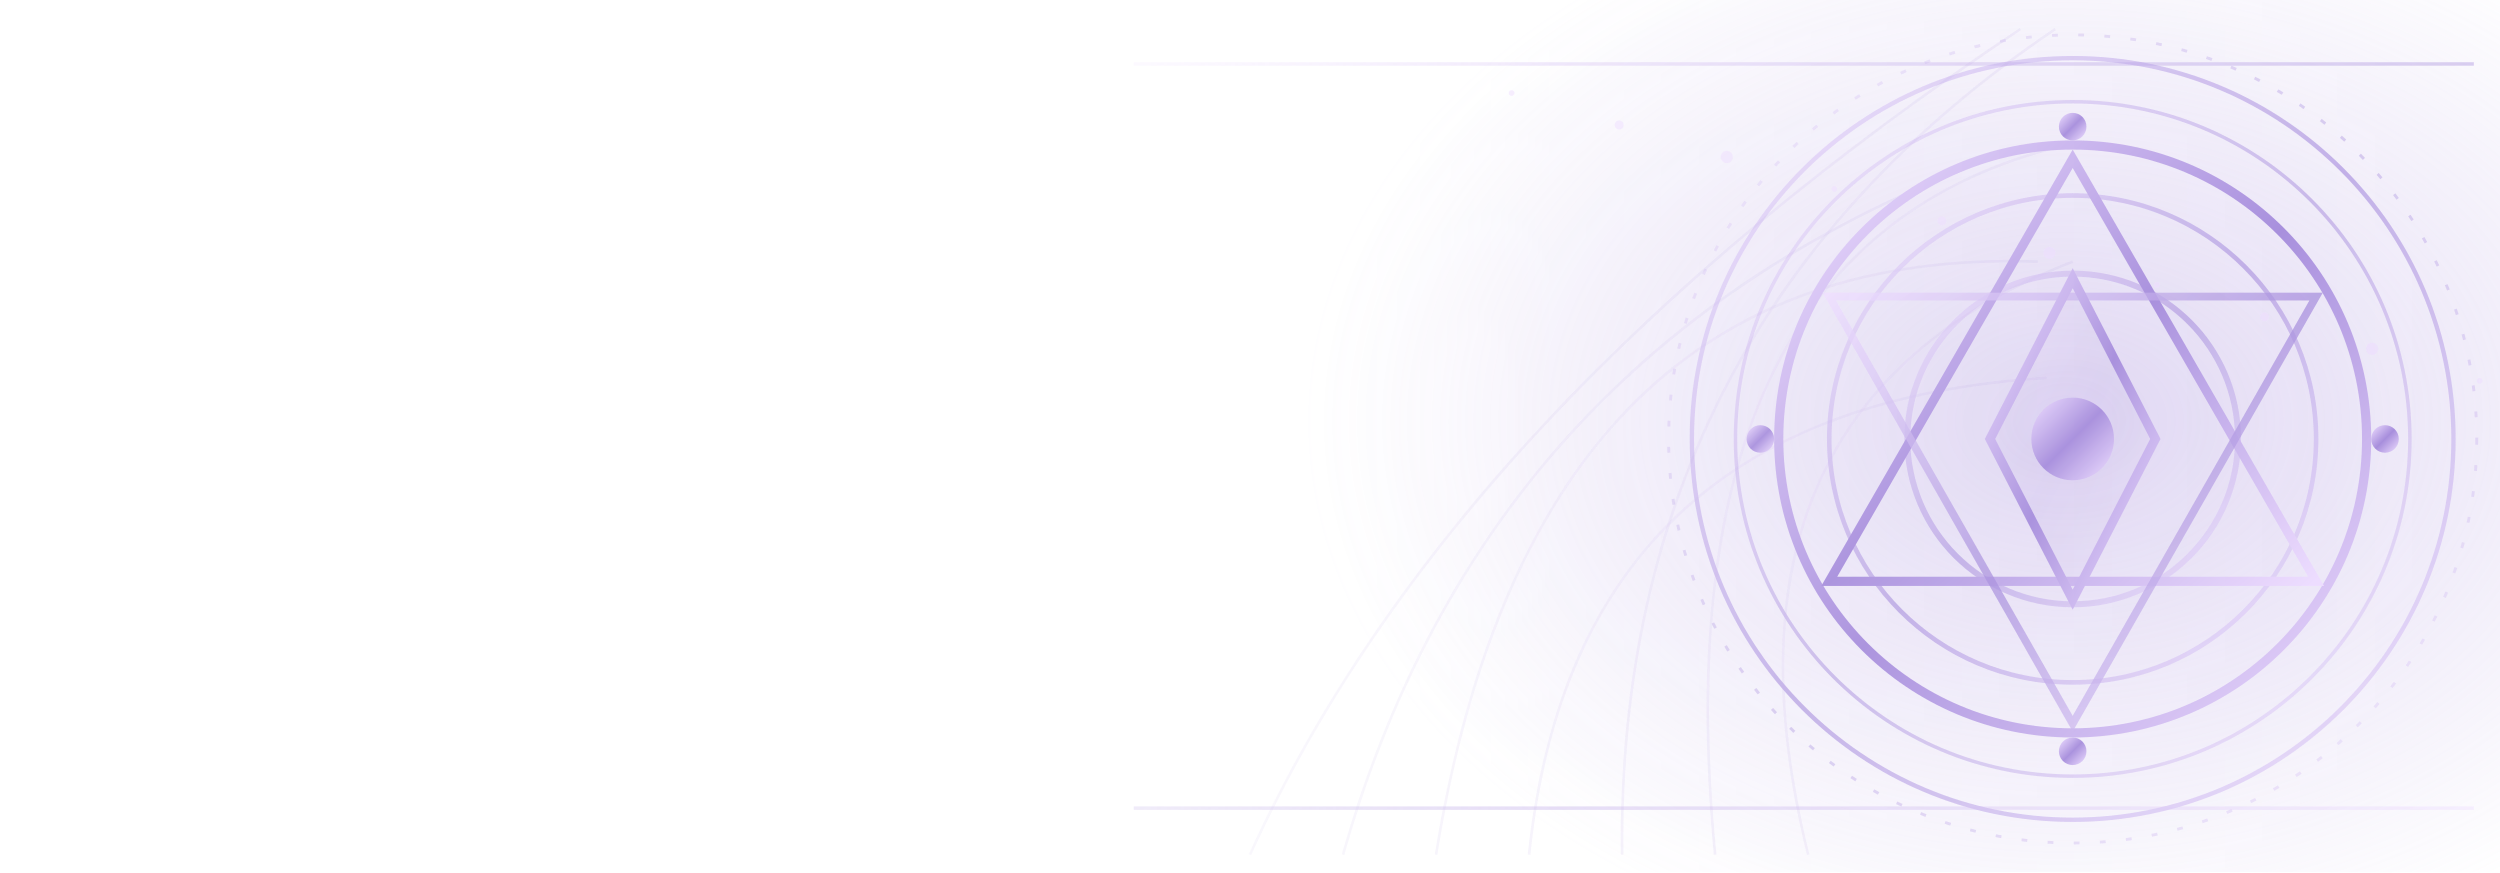
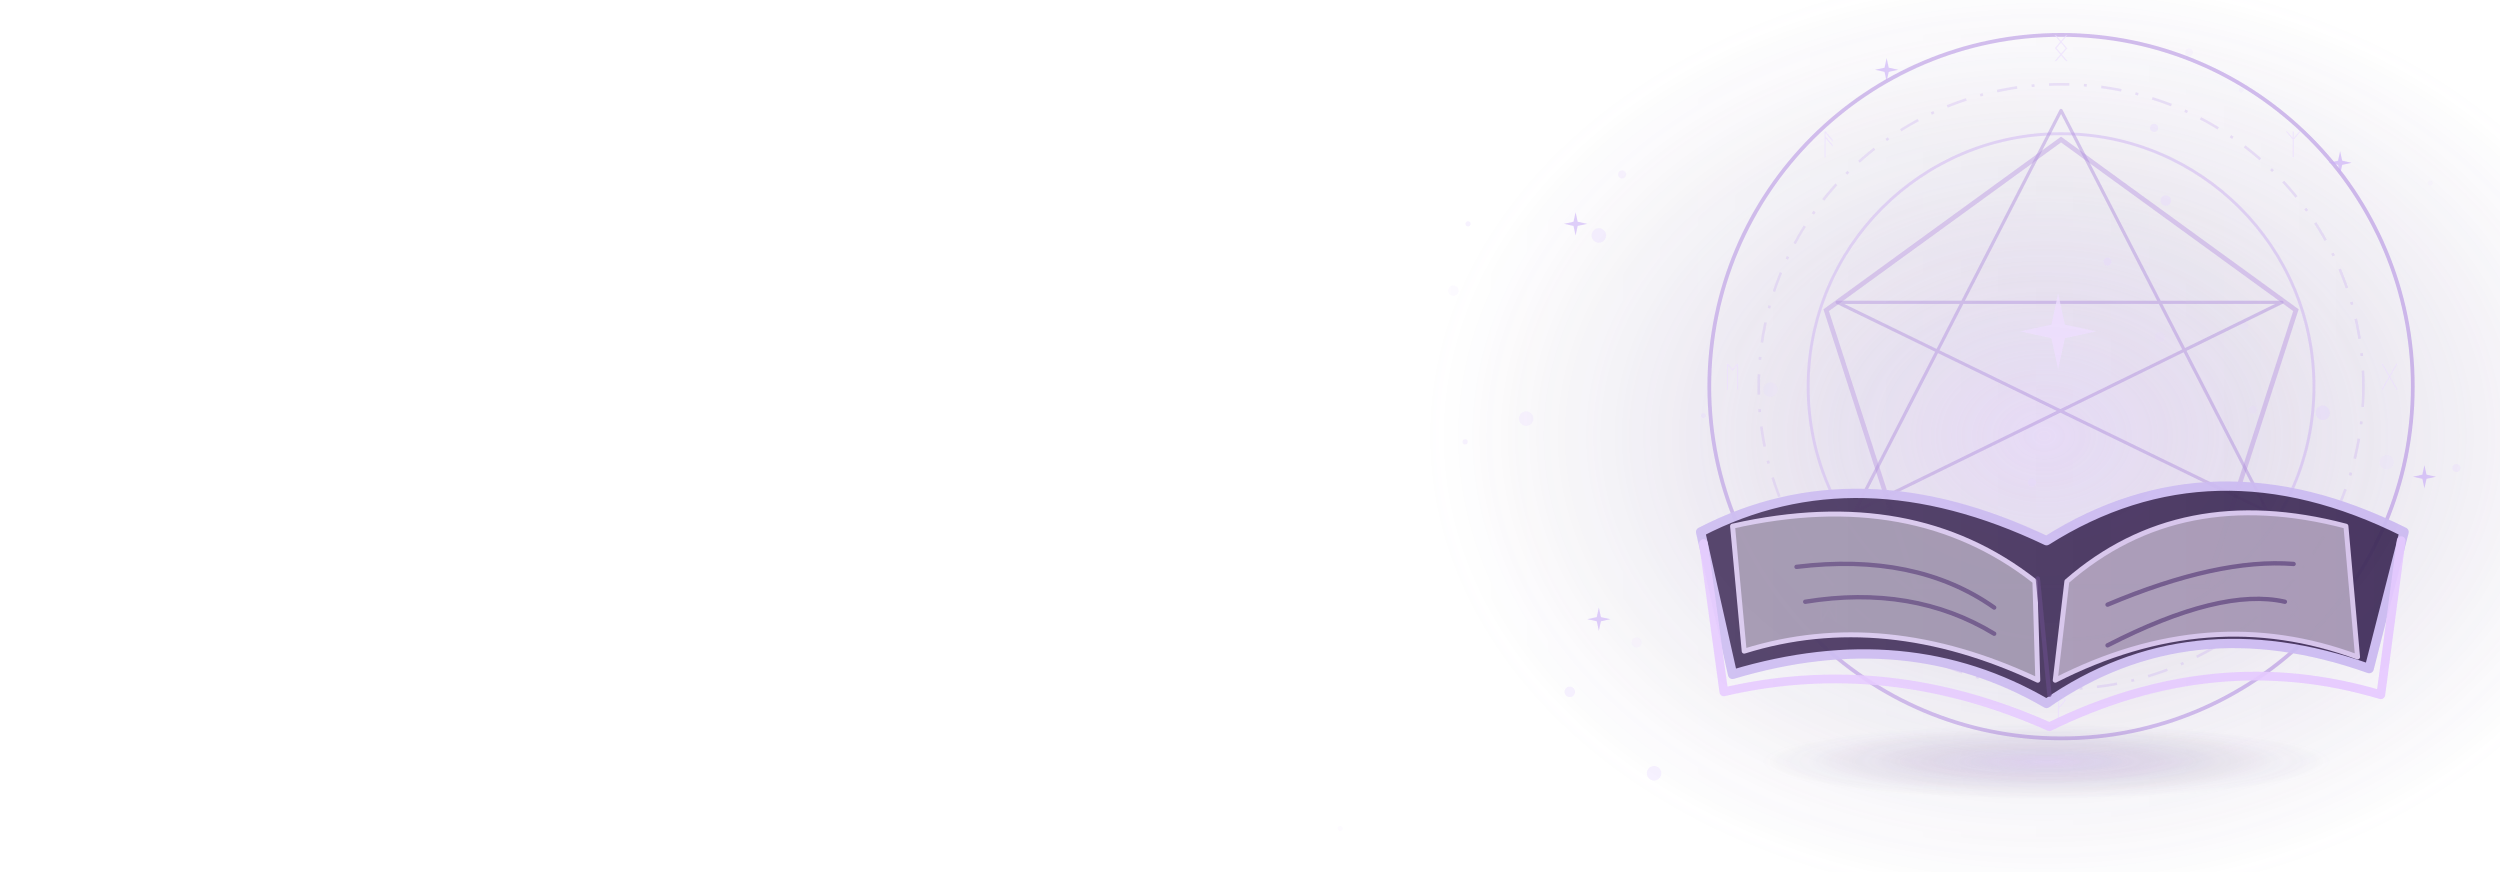
- <svg xmlns="http://www.w3.org/2000/svg" viewBox="0 0 860 300" fill="none" aria-hidden="true">
+ <svg xmlns="http://www.w3.org/2000/svg" viewBox="0 0 860 300" fill="none">
  <defs>
-     <linearGradient id="metal" x1="0" y1="0" x2="1" y2="1">
-       <stop stop-color="#eddcff" />
-       <stop offset=".50" stop-color="#a68ddc" />
-       <stop offset="1" stop-color="#eddcff" />
+     <linearGradient id="metal" x1="0" y1="0" x2=".9" y2="1">
+       <stop stop-color="#e6d5ff" />
+       <stop offset=".46" stop-color="#ab83e0" />
+       <stop offset="1" stop-color="#5f4589" />
    </linearGradient>
-     <radialGradient id="shine">
-       <stop stop-color="#a68ddc" stop-opacity=".36" />
-       <stop offset="1" stop-color="#a68ddc" stop-opacity="0" />
+     <linearGradient id="darkmetal" x1="0" y1="0" x2="1" y2="1">
+       <stop stop-color="#5f4589" />
+       <stop offset=".6" stop-color="#140e25" />
+       <stop offset="1" stop-color="#ab83e0" />
+     </linearGradient>
+     <radialGradient id="light">
+       <stop stop-color="#ab83e0" stop-opacity=".41" />
+       <stop offset=".53" stop-color="#5f4589" stop-opacity=".16" />
+       <stop offset="1" stop-color="#5f4589" stop-opacity="0" />
    </radialGradient>
-     <linearGradient id="fade" x1="0" x2="1">
-       <stop stop-color="white" stop-opacity="0" />
-       <stop offset=".33" stop-color="white" stop-opacity=".05" />
-       <stop offset=".62" stop-color="white" stop-opacity=".9" />
-       <stop offset="1" stop-color="white" />
+     <linearGradient id="fade">
+       <stop stop-color="#fff" stop-opacity="0" />
+       <stop offset=".39" stop-color="#fff" stop-opacity=".22" />
+       <stop offset=".62" stop-color="#fff" stop-opacity=".9" />
+       <stop offset="1" stop-color="#fff" />
    </linearGradient>
-     <mask id="f">
+     <mask id="leftFade">
      <rect width="860" height="300" fill="url(#fade)" />
    </mask>
+     <radialGradient id="orb">
+       <stop stop-color="#e6d5ff" stop-opacity=".95" />
+       <stop offset=".68" stop-color="#ab83e0" stop-opacity=".56" />
+       <stop offset="1" stop-color="#5f4589" stop-opacity=".13" />
+     </radialGradient>
  </defs>
-   <g mask="url(#f)">
-     <ellipse cx="710" cy="145" rx="260" ry="190" fill="url(#shine)" />
-     <circle cx="713" cy="151" r="131" stroke="url(#metal)" stroke-width="1.5" opacity=".65" />
-     <circle cx="713" cy="151" r="116" stroke="url(#metal)" stroke-width="1.2" opacity=".54" />
-     <circle cx="713" cy="151" r="139" stroke="url(#metal)" stroke-dasharray="2 7" opacity=".40" />
-     <path d="M430 294 Q500 140 695 10" stroke="url(#metal)" stroke-width=".9" opacity=".12" />
-     <path d="M462 294 Q514 112 698 50" stroke="url(#metal)" stroke-width=".9" opacity=".12" />
-     <path d="M494 294 Q528 84 701 90" stroke="url(#metal)" stroke-width=".9" opacity=".12" />
-     <path d="M526 294 Q542 140 704 130" stroke="url(#metal)" stroke-width=".9" opacity=".12" />
-     <path d="M558 294 Q556 112 707 10" stroke="url(#metal)" stroke-width=".9" opacity=".12" />
-     <path d="M590 294 Q570 84 710 50" stroke="url(#metal)" stroke-width=".9" opacity=".12" />
-     <path d="M622 294 Q584 140 713 90" stroke="url(#metal)" stroke-width=".9" opacity=".12" />
-     <g transform="translate(713 151) scale(1.58) translate(-80 -80)">
-       <circle cx="80" cy="80" r="64" stroke="url(#metal)" stroke-width="2" />
-       <circle cx="80" cy="80" r="53" stroke="url(#metal)" opacity=".64" />
-       <circle cx="80" cy="80" r="36" stroke="url(#metal)" stroke-width="1.3" opacity=".6" />
-       <path d="M80 19 133 111 27 111Z" stroke="url(#metal)" stroke-width="2" />
-       <path d="M80 142 27 49 133 49Z" stroke="url(#metal)" stroke-width="1.7" opacity=".74" />
-       <path d="M80 45 98 80 80 115 62 80Z" stroke="url(#metal)" stroke-width="2" fill="url(#metal)" fill-opacity=".12" />
-       <circle cx="80" cy="80" r="9" fill="url(#metal)" />
-       <g fill="url(#metal)">
-         <circle cx="80" cy="12" r="3" />
-         <circle cx="12" cy="80" r="3" />
-         <circle cx="148" cy="80" r="3" />
-         <circle cx="80" cy="148" r="3" />
-       </g>
-     </g>
-     <circle cx="520" cy="32" r="1.0" fill="#eddcff" opacity=".5" />
-     <circle cx="557" cy="43" r="1.55" fill="#eddcff" opacity=".5" />
-     <circle cx="594" cy="54" r="2.1" fill="#eddcff" opacity=".5" />
-     <circle cx="631" cy="65" r="1.0" fill="#eddcff" opacity=".5" />
-     <circle cx="668" cy="76" r="1.55" fill="#eddcff" opacity=".5" />
-     <circle cx="705" cy="87" r="2.1" fill="#eddcff" opacity=".5" />
-     <circle cx="742" cy="98" r="1.0" fill="#eddcff" opacity=".5" />
-     <circle cx="779" cy="109" r="1.55" fill="#eddcff" opacity=".5" />
-     <circle cx="816" cy="120" r="2.1" fill="#eddcff" opacity=".5" />
-     <circle cx="853" cy="131" r="1.0" fill="#eddcff" opacity=".5" />
-     <path d="M390 22H851M390 278H851" stroke="url(#metal)" stroke-width="1.2" opacity=".4" />
-     <path d="M455 151H565M840 151H860" stroke="url(#metal)" stroke-width="1" opacity=".4" />
+   <g mask="url(#leftFade)">
+     <ellipse cx="703" cy="150" rx="211" ry="160" fill="url(#light)" stroke="none" stroke-width="1" opacity="0.75" />
+     <circle cx="753" cy="18" r="1.4" fill="#e6d5ff" stroke="none" stroke-width="1" opacity="0.14" />
+     <circle cx="775" cy="141" r="1.4" fill="#e6d5ff" stroke="none" stroke-width="1" opacity="0.2" />
+     <circle cx="461" cy="285" r="0.9" fill="#e6d5ff" stroke="none" stroke-width="1" opacity="0.14" />
+     <circle cx="609" cy="134" r="2.5" fill="#e6d5ff" stroke="none" stroke-width="1" opacity="0.2" />
+     <circle cx="558" cy="60" r="1.4" fill="#e6d5ff" stroke="none" stroke-width="1" opacity="0.28" />
+     <circle cx="586" cy="143" r="0.9" fill="#e6d5ff" stroke="none" stroke-width="1" opacity="0.38" />
+     <circle cx="745" cy="69" r="1.8" fill="#e6d5ff" stroke="none" stroke-width="1" opacity="0.38" />
+     <circle cx="743" cy="116" r="1.8" fill="#e6d5ff" stroke="none" stroke-width="1" opacity="0.14" />
+     <circle cx="563" cy="221" r="1.8" fill="#e6d5ff" stroke="none" stroke-width="1" opacity="0.14" />
+     <circle cx="540" cy="238" r="1.8" fill="#e6d5ff" stroke="none" stroke-width="1" opacity="0.38" />
+     <circle cx="505" cy="77" r="0.9" fill="#e6d5ff" stroke="none" stroke-width="1" opacity="0.38" />
+     <circle cx="569" cy="266" r="2.5" fill="#e6d5ff" stroke="none" stroke-width="1" opacity="0.38" />
+     <circle cx="699" cy="166" r="1.4" fill="#e6d5ff" stroke="none" stroke-width="1" opacity="0.38" />
+     <circle cx="725" cy="90" r="1.4" fill="#e6d5ff" stroke="none" stroke-width="1" opacity="0.38" />
+     <circle cx="845" cy="161" r="1.4" fill="#e6d5ff" stroke="none" stroke-width="1" opacity="0.28" />
+     <circle cx="772" cy="112" r="1.4" fill="#e6d5ff" stroke="none" stroke-width="1" opacity="0.2" />
+     <circle cx="771" cy="31" r="0.9" fill="#e6d5ff" stroke="none" stroke-width="1" opacity="0.14" />
+     <circle cx="799" cy="142" r="2.5" fill="#e6d5ff" stroke="none" stroke-width="1" opacity="0.38" />
+     <circle cx="550" cy="81" r="2.5" fill="#e6d5ff" stroke="none" stroke-width="1" opacity="0.38" />
+     <circle cx="500" cy="100" r="1.8" fill="#e6d5ff" stroke="none" stroke-width="1" opacity="0.14" />
+     <circle cx="738" cy="218" r="1.8" fill="#e6d5ff" stroke="none" stroke-width="1" opacity="0.28" />
+     <circle cx="741" cy="44" r="1.4" fill="#e6d5ff" stroke="none" stroke-width="1" opacity="0.38" />
+     <circle cx="836" cy="63" r="0.9" fill="#e6d5ff" stroke="none" stroke-width="1" opacity="0.14" />
+     <circle cx="821" cy="159" r="2.5" fill="#e6d5ff" stroke="none" stroke-width="1" opacity="0.2" />
+     <circle cx="525" cy="144" r="2.5" fill="#e6d5ff" stroke="none" stroke-width="1" opacity="0.28" />
+     <circle cx="504" cy="152" r="0.9" fill="#e6d5ff" stroke="none" stroke-width="1" opacity="0.38" />
+     <circle cx="709" cy="133" r="121" fill="none" stroke="#a881de" stroke-width="1.3" opacity="0.52" />
+     <circle cx="709" cy="133" r="104" fill="none" stroke="#cbb0f1" stroke-width="0.9" opacity="0.34" stroke-dasharray="7 5 1 5" />
+     <circle cx="709" cy="133" r="87" fill="none" stroke="#cbb0f1" stroke-width="1" opacity="0.5" />
+     <polygon points="709.0,48.0 789.8,106.7 759.0,201.8 659.0,201.8 628.2,106.7" stroke="#b794e0" stroke-width="1.6" fill="none" opacity=".46" />
+     <path d="M709 38L780 176L632 104H785L638 176Z" stroke="#ad8ddc" stroke-width="1.1" opacity="0.48" fill="none" stroke-linecap="round" stroke-linejoin="round" />
+     <text x="822.0" y="133.0" font-family="Georgia,serif" font-size="10" fill="#ebdcff" opacity=".65" text-anchor="middle">ᚷ</text>
+     <text x="788.9" y="212.9" font-family="Georgia,serif" font-size="10" fill="#ebdcff" opacity=".65" text-anchor="middle">ᛟ</text>
+     <text x="709.0" y="246.0" font-family="Georgia,serif" font-size="10" fill="#ebdcff" opacity=".65" text-anchor="middle">ᚹ</text>
+     <text x="629.1" y="212.9" font-family="Georgia,serif" font-size="10" fill="#ebdcff" opacity=".65" text-anchor="middle">ᛞ</text>
+     <text x="596.0" y="133.0" font-family="Georgia,serif" font-size="10" fill="#ebdcff" opacity=".65" text-anchor="middle">ᛖ</text>
+     <text x="629.1" y="53.1" font-family="Georgia,serif" font-size="10" fill="#ebdcff" opacity=".65" text-anchor="middle">ᚫ</text>
+     <text x="709.0" y="20.0" font-family="Georgia,serif" font-size="10" fill="#ebdcff" opacity=".65" text-anchor="middle">ᛝ</text>
+     <text x="788.9" y="53.1" font-family="Georgia,serif" font-size="10" fill="#ebdcff" opacity=".65" text-anchor="middle">ᛉ</text>
+     <ellipse cx="704" cy="262" rx="98" ry="13" fill="url(#light)" stroke="none" stroke-width="1" opacity="0.75" />
+     <path d="M585 183Q639 155 704 186Q761 150 827 183L815 230Q753 208 704 242Q656 214 596 232Z" stroke="#cab9f0" stroke-width="3.2" opacity="0.94" fill="#3e2b57" stroke-linecap="round" stroke-linejoin="round" />
+     <path d="M596 181Q658 167 700 200L701 234Q648 209 600 224Z" stroke="#ead9ff" stroke-width="1.7" opacity="0.89" fill="#aba0b8" stroke-linecap="round" stroke-linejoin="round" />
+     <path d="M807 181Q750 166 711 200L707 234Q760 207 811 226Z" stroke="#ead9ff" stroke-width="1.7" opacity="0.87" fill="#b5a8c2" stroke-linecap="round" stroke-linejoin="round" />
+     <path d="M701 199L705 239 M618 195Q659 190 686 209 M621 207Q658 201 686 218 M725 208Q763 192 789 194 M725 222Q764 202 786 207" stroke="#5c417c" stroke-width="1.5" opacity="0.75" fill="none" stroke-linecap="round" stroke-linejoin="round" />
+     <path d="M586 187L593 238Q649 225 705 250Q762 222 819 239L826 186" stroke="#e5c8ff" stroke-width="3" opacity="0.91" fill="none" stroke-linecap="round" stroke-linejoin="round" />
+     <path d="M708 101L710.34 111.66L721 114L710.34 116.34L708 127L705.66 116.34L695 114L705.66 111.66Z" fill="#edddff" opacity="0.8" />
+     <path d="M542 73L542.72 76.28L546 77L542.72 77.72L542 81L541.28 77.72L538 77L541.28 76.28Z" fill="#caadf8" opacity="0.65" />
+     <path d="M550 209L550.72 212.28L554 213L550.72 213.72L550 217L549.28 213.72L546 213L549.28 212.28Z" fill="#caadf8" opacity="0.65" />
+     <path d="M805 52L805.72 55.28L809 56L805.72 56.72L805 60L804.28 56.72L801 56L804.28 55.28Z" fill="#caadf8" opacity="0.65" />
+     <path d="M834 160L834.72 163.28L838 164L834.72 164.72L834 168L833.28 164.72L830 164L833.28 163.28Z" fill="#caadf8" opacity="0.65" />
+     <path d="M649 20L649.72 23.28L653 24L649.72 24.72L649 28L648.28 24.72L645 24L648.28 23.28Z" fill="#caadf8" opacity="0.65" />
  </g>
</svg>
